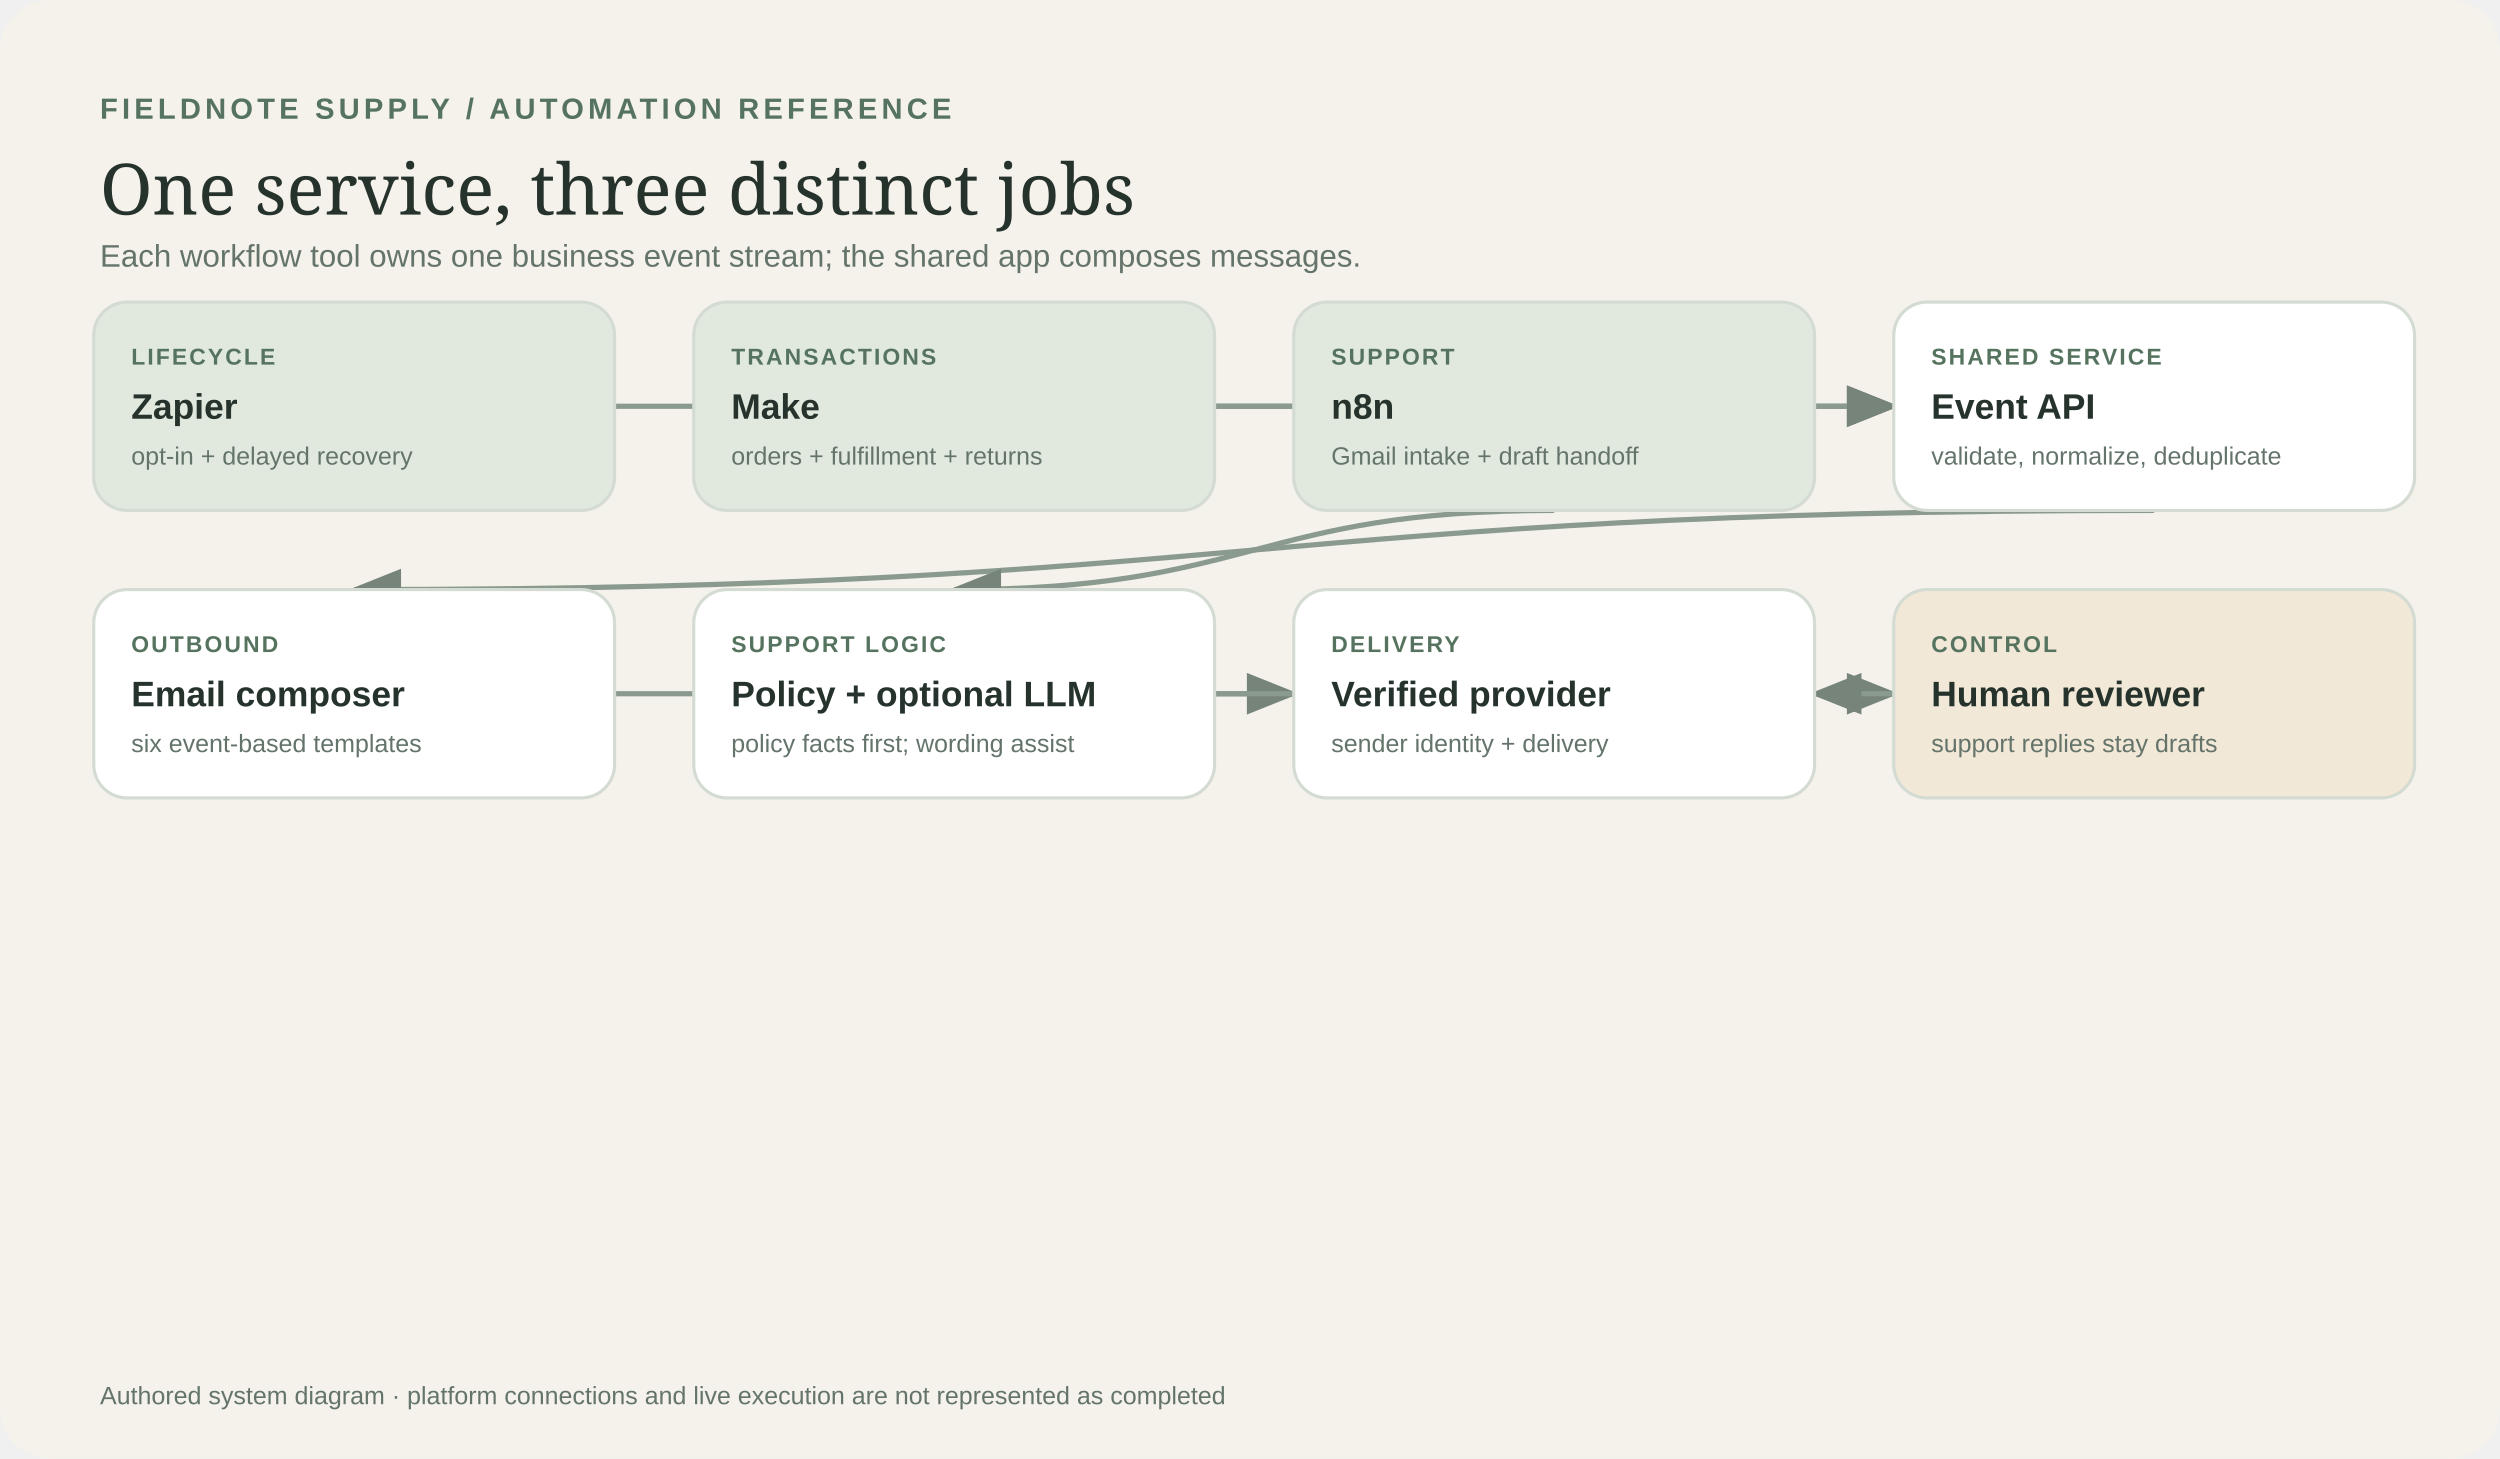
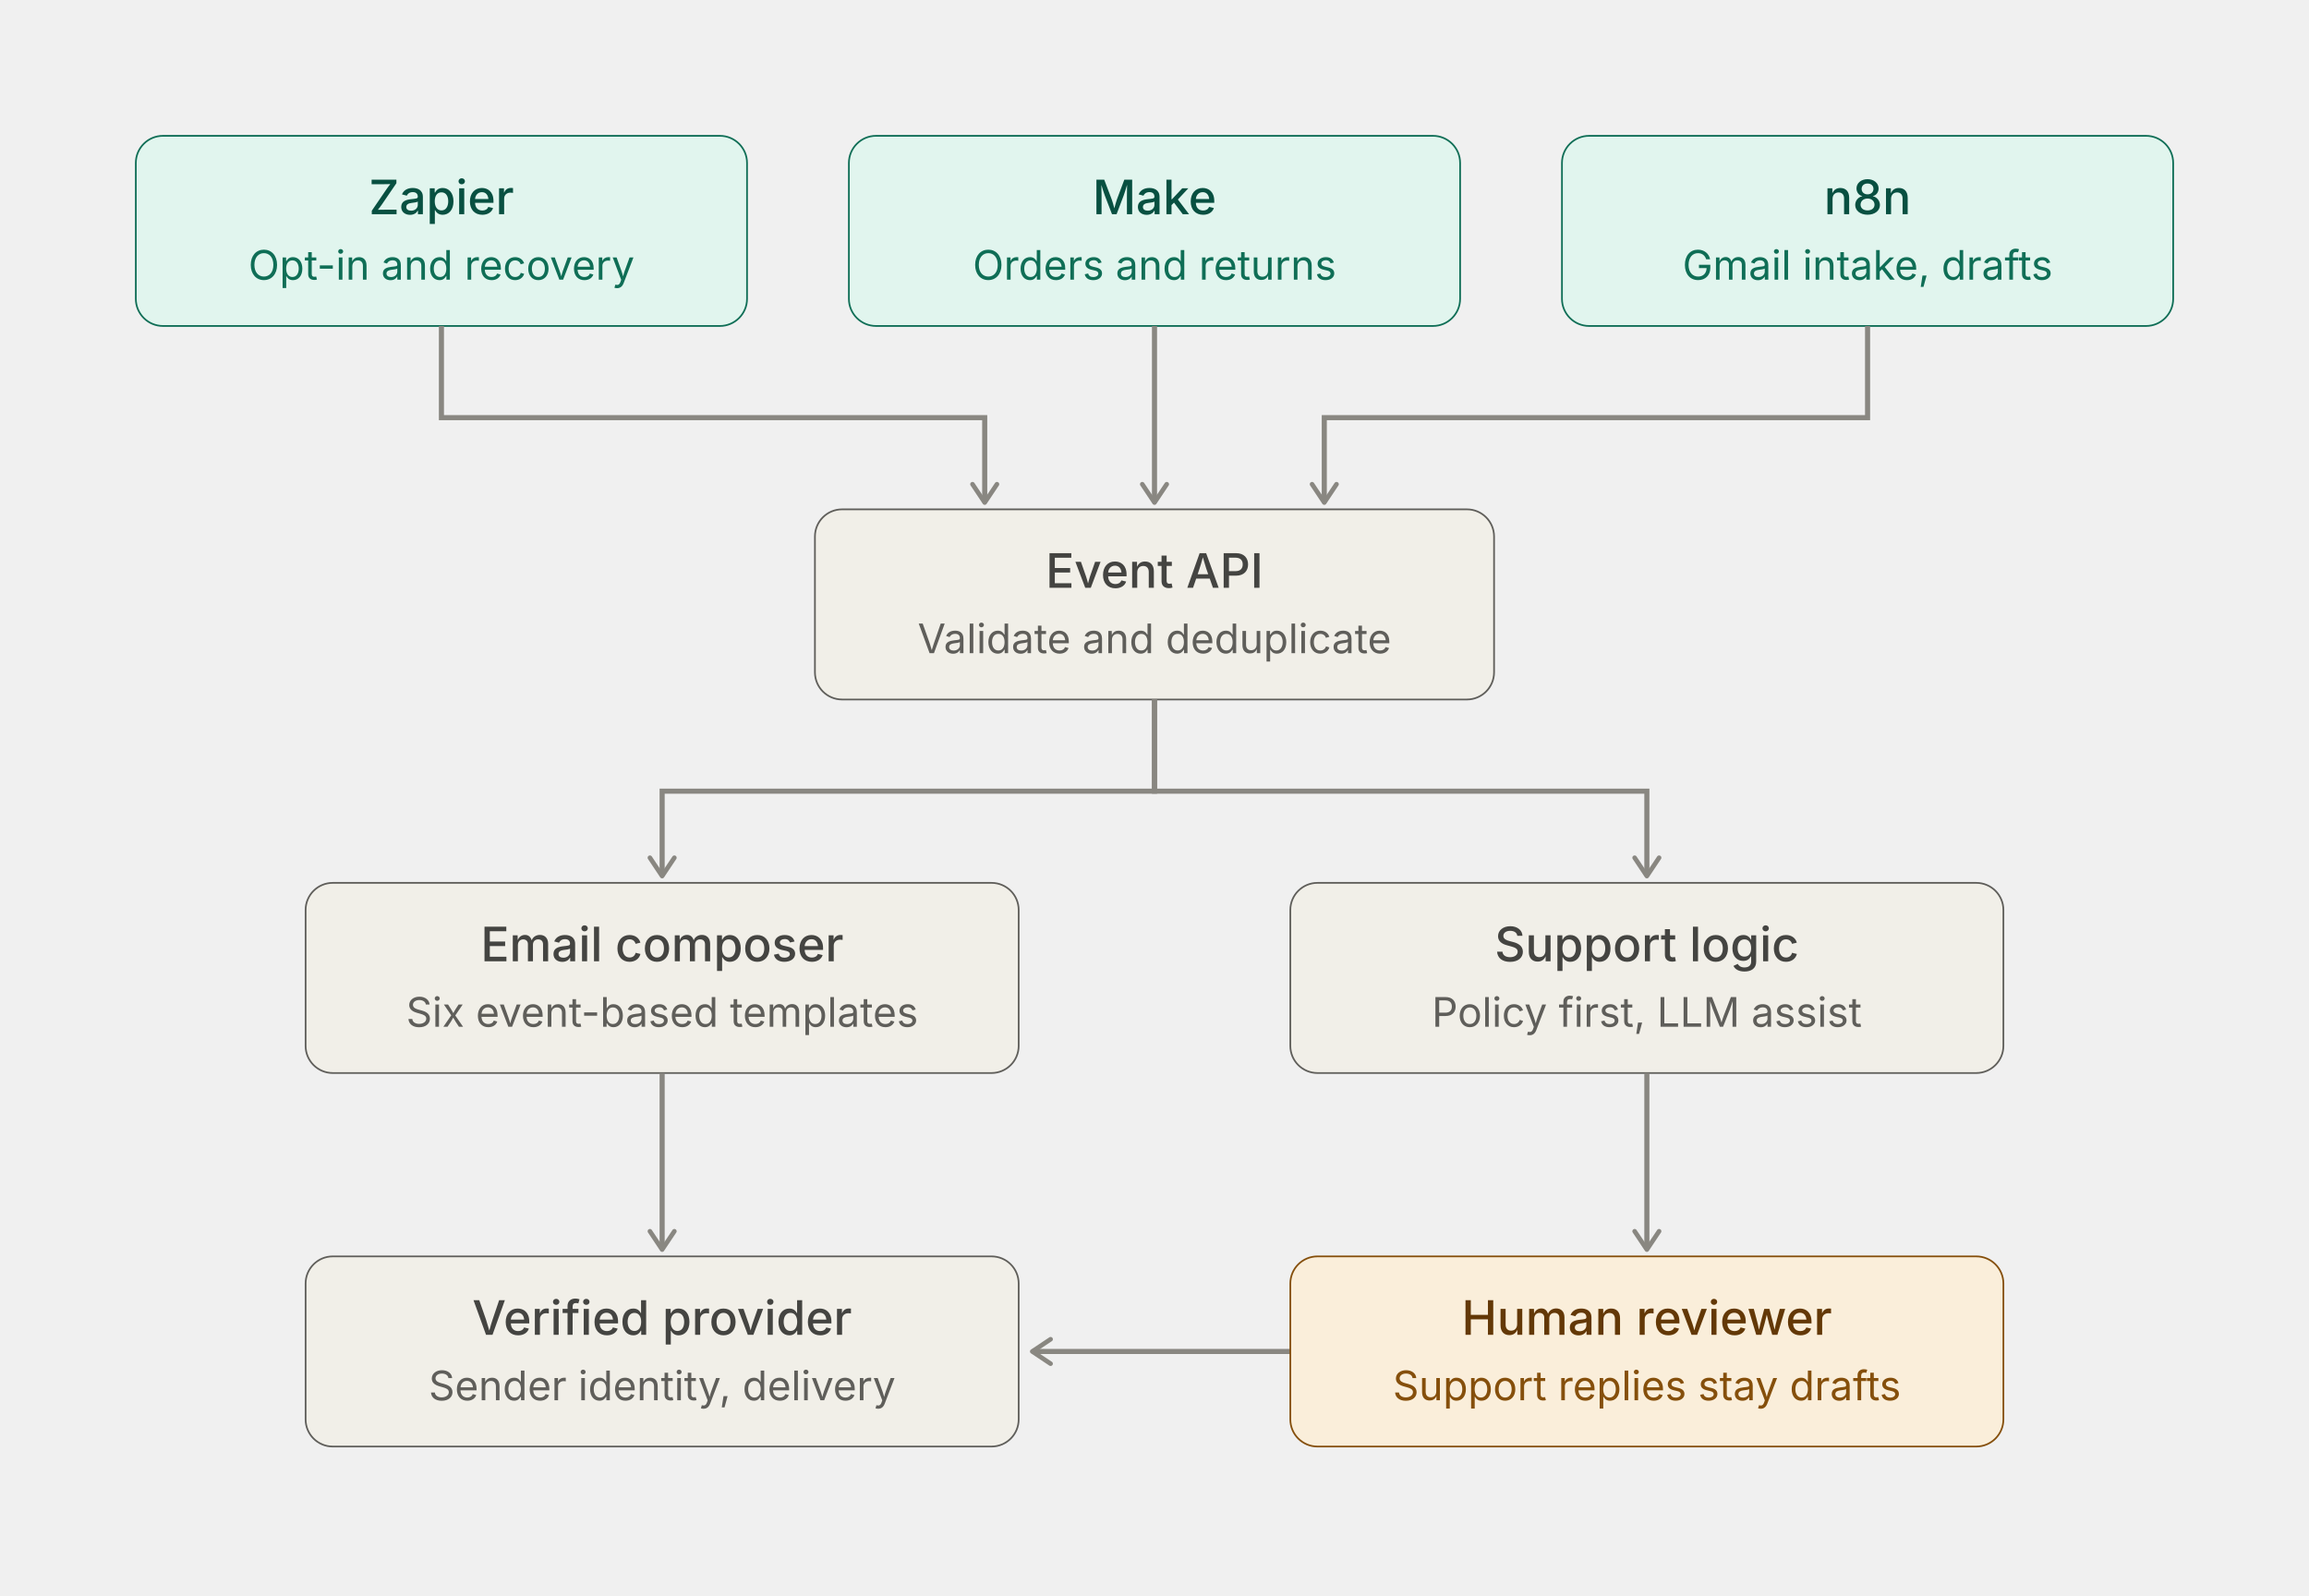
- <svg xmlns="http://www.w3.org/2000/svg" width="1200" height="700" viewBox="0 0 1200 700">
+ <svg xmlns="http://www.w3.org/2000/svg" width="100%" viewBox="0 0 680 470" role="img" style="">
  <defs>
-     <marker id="arrow" markerWidth="10" markerHeight="8" refX="9" refY="4" orient="auto">
-       <path d="M0 0L10 4 0 8Z" fill="#76847a" />
+     <marker id="arrow" viewBox="0 0 10 10" refX="8" refY="5" markerWidth="6" markerHeight="6" orient="auto-start-reverse">
+       <path d="M2 1L8 5L2 9" fill="none" stroke="context-stroke" stroke-width="1.5" stroke-linecap="round" stroke-linejoin="round" style="stroke:#898781;stroke:context-stroke;" />
    </marker>
  </defs>
-   <rect width="1200" height="700" rx="24" fill="#f4f2eb" />
-   <text x="48" y="57" font-family="Arial,sans-serif" font-size="14" font-weight="700" letter-spacing="2" fill="#55735f">FIELDNOTE SUPPLY  /  AUTOMATION REFERENCE</text>
-   <text x="48" y="103" font-family="Georgia,serif" font-size="34" fill="#26332c">One service, three distinct jobs</text>
-   <text x="48" y="128" font-family="Arial,sans-serif" font-size="15" fill="#64746a">Each workflow tool owns one business event stream; the shared app composes messages.</text>
-   <path d="M295 195 C602 195,602 195,909 195" fill="none" stroke="#8a9a8e" stroke-width="2.5" marker-end="url(#arrow)" />
-   <path d="M583 195 C746 195,746 195,909 195" fill="none" stroke="#8a9a8e" stroke-width="2.5" marker-end="url(#arrow)" />
-   <path d="M1034 245 C602 245,602 283,170 283" fill="none" stroke="#8a9a8e" stroke-width="2.5" marker-end="url(#arrow)" />
-   <path d="M295 333 C458 333,458 333,621 333" fill="none" stroke="#8a9a8e" stroke-width="2.5" marker-end="url(#arrow)" />
-   <path d="M746 245 C602 245,602 283,458 283" fill="none" stroke="#8a9a8e" stroke-width="2.5" marker-end="url(#arrow)" />
-   <path d="M583 333 C746 333,746 333,909 333" fill="none" stroke="#8a9a8e" stroke-width="2.5" marker-end="url(#arrow)" />
-   <path d="M909 333 C890 333,890 333,871 333" fill="none" stroke="#8a9a8e" stroke-width="2.5" marker-end="url(#arrow)" />
-   <rect x="45" y="145" width="250" height="100" rx="16" fill="#e1e9df" stroke="#d3dbd2" stroke-width="1.5" />
-   <text x="63" y="175" font-family="Arial,sans-serif" font-size="11" font-weight="700" letter-spacing="1" fill="#55735f">LIFECYCLE</text>
-   <text x="63" y="201" font-family="Arial,sans-serif" font-size="17" font-weight="700" fill="#26332c">Zapier</text>
-   <text x="63" y="223" font-family="Arial,sans-serif" font-size="12" fill="#64746a">opt-in + delayed recovery</text>
-   <rect x="333" y="145" width="250" height="100" rx="16" fill="#e1e9df" stroke="#d3dbd2" stroke-width="1.5" />
-   <text x="351" y="175" font-family="Arial,sans-serif" font-size="11" font-weight="700" letter-spacing="1" fill="#55735f">TRANSACTIONS</text>
-   <text x="351" y="201" font-family="Arial,sans-serif" font-size="17" font-weight="700" fill="#26332c">Make</text>
-   <text x="351" y="223" font-family="Arial,sans-serif" font-size="12" fill="#64746a">orders + fulfillment + returns</text>
-   <rect x="621" y="145" width="250" height="100" rx="16" fill="#e1e9df" stroke="#d3dbd2" stroke-width="1.5" />
-   <text x="639" y="175" font-family="Arial,sans-serif" font-size="11" font-weight="700" letter-spacing="1" fill="#55735f">SUPPORT</text>
-   <text x="639" y="201" font-family="Arial,sans-serif" font-size="17" font-weight="700" fill="#26332c">n8n</text>
-   <text x="639" y="223" font-family="Arial,sans-serif" font-size="12" fill="#64746a">Gmail intake + draft handoff</text>
-   <rect x="909" y="145" width="250" height="100" rx="16" fill="#fff" stroke="#d3dbd2" stroke-width="1.5" />
-   <text x="927" y="175" font-family="Arial,sans-serif" font-size="11" font-weight="700" letter-spacing="1" fill="#55735f">SHARED SERVICE</text>
-   <text x="927" y="201" font-family="Arial,sans-serif" font-size="17" font-weight="700" fill="#26332c">Event API</text>
-   <text x="927" y="223" font-family="Arial,sans-serif" font-size="12" fill="#64746a">validate, normalize, deduplicate</text>
-   <rect x="45" y="283" width="250" height="100" rx="16" fill="#fff" stroke="#d3dbd2" stroke-width="1.5" />
-   <text x="63" y="313" font-family="Arial,sans-serif" font-size="11" font-weight="700" letter-spacing="1" fill="#55735f">OUTBOUND</text>
-   <text x="63" y="339" font-family="Arial,sans-serif" font-size="17" font-weight="700" fill="#26332c">Email composer</text>
-   <text x="63" y="361" font-family="Arial,sans-serif" font-size="12" fill="#64746a">six event-based templates</text>
-   <rect x="333" y="283" width="250" height="100" rx="16" fill="#fff" stroke="#d3dbd2" stroke-width="1.5" />
-   <text x="351" y="313" font-family="Arial,sans-serif" font-size="11" font-weight="700" letter-spacing="1" fill="#55735f">SUPPORT LOGIC</text>
-   <text x="351" y="339" font-family="Arial,sans-serif" font-size="17" font-weight="700" fill="#26332c">Policy + optional LLM</text>
-   <text x="351" y="361" font-family="Arial,sans-serif" font-size="12" fill="#64746a">policy facts first; wording assist</text>
-   <rect x="621" y="283" width="250" height="100" rx="16" fill="#fff" stroke="#d3dbd2" stroke-width="1.5" />
-   <text x="639" y="313" font-family="Arial,sans-serif" font-size="11" font-weight="700" letter-spacing="1" fill="#55735f">DELIVERY</text>
-   <text x="639" y="339" font-family="Arial,sans-serif" font-size="17" font-weight="700" fill="#26332c">Verified provider</text>
-   <text x="639" y="361" font-family="Arial,sans-serif" font-size="12" fill="#64746a">sender identity + delivery</text>
-   <rect x="909" y="283" width="250" height="100" rx="16" fill="#f2e8d8" stroke="#d3dbd2" stroke-width="1.5" />
-   <text x="927" y="313" font-family="Arial,sans-serif" font-size="11" font-weight="700" letter-spacing="1" fill="#55735f">CONTROL</text>
-   <text x="927" y="339" font-family="Arial,sans-serif" font-size="17" font-weight="700" fill="#26332c">Human reviewer</text>
-   <text x="927" y="361" font-family="Arial,sans-serif" font-size="12" fill="#64746a">support replies stay drafts</text>
-   <text x="48" y="674" font-family="Arial,sans-serif" font-size="12" fill="#64746a">Authored system diagram · platform connections and live execution are not represented as completed</text>
+   <g style="fill:rgb(0, 0, 0);stroke:none;color:rgb(11, 11, 11);stroke-width:1px;stroke-linecap:butt;stroke-linejoin:miter;opacity:1;font-family:anthropic-sans, -apple-system, BlinkMacSystemFont, &quot;Segoe UI&quot;, sans-serif;font-size:16px;font-weight:400;text-anchor:start;dominant-baseline:auto">
+     <rect x="40" y="40" width="180" height="56" rx="8" stroke-width="0.5" style="fill:rgb(225, 245, 238);stroke:rgb(15, 110, 86);color:rgb(11, 11, 11);stroke-width:0.5px;stroke-linecap:butt;stroke-linejoin:miter;opacity:1;font-family:anthropic-sans, -apple-system, BlinkMacSystemFont, &quot;Segoe UI&quot;, sans-serif;font-size:16px;font-weight:400;text-anchor:start;dominant-baseline:auto" />
+     <text x="130" y="58" text-anchor="middle" dominant-baseline="central" style="fill:rgb(8, 80, 65);stroke:none;color:rgb(11, 11, 11);stroke-width:1px;stroke-linecap:butt;stroke-linejoin:miter;opacity:1;font-family:anthropic-sans, -apple-system, BlinkMacSystemFont, &quot;Segoe UI&quot;, sans-serif;font-size:14px;font-weight:500;text-anchor:middle;dominant-baseline:central">Zapier</text>
+     <text x="130" y="78" text-anchor="middle" dominant-baseline="central" style="fill:rgb(15, 110, 86);stroke:none;color:rgb(11, 11, 11);stroke-width:1px;stroke-linecap:butt;stroke-linejoin:miter;opacity:1;font-family:anthropic-sans, -apple-system, BlinkMacSystemFont, &quot;Segoe UI&quot;, sans-serif;font-size:12px;font-weight:400;text-anchor:middle;dominant-baseline:central">Opt-in and recovery</text>
+   </g>
+   <g style="fill:rgb(0, 0, 0);stroke:none;color:rgb(11, 11, 11);stroke-width:1px;stroke-linecap:butt;stroke-linejoin:miter;opacity:1;font-family:anthropic-sans, -apple-system, BlinkMacSystemFont, &quot;Segoe UI&quot;, sans-serif;font-size:16px;font-weight:400;text-anchor:start;dominant-baseline:auto">
+     <rect x="250" y="40" width="180" height="56" rx="8" stroke-width="0.5" style="fill:rgb(225, 245, 238);stroke:rgb(15, 110, 86);color:rgb(11, 11, 11);stroke-width:0.5px;stroke-linecap:butt;stroke-linejoin:miter;opacity:1;font-family:anthropic-sans, -apple-system, BlinkMacSystemFont, &quot;Segoe UI&quot;, sans-serif;font-size:16px;font-weight:400;text-anchor:start;dominant-baseline:auto" />
+     <text x="340" y="58" text-anchor="middle" dominant-baseline="central" style="fill:rgb(8, 80, 65);stroke:none;color:rgb(11, 11, 11);stroke-width:1px;stroke-linecap:butt;stroke-linejoin:miter;opacity:1;font-family:anthropic-sans, -apple-system, BlinkMacSystemFont, &quot;Segoe UI&quot;, sans-serif;font-size:14px;font-weight:500;text-anchor:middle;dominant-baseline:central">Make</text>
+     <text x="340" y="78" text-anchor="middle" dominant-baseline="central" style="fill:rgb(15, 110, 86);stroke:none;color:rgb(11, 11, 11);stroke-width:1px;stroke-linecap:butt;stroke-linejoin:miter;opacity:1;font-family:anthropic-sans, -apple-system, BlinkMacSystemFont, &quot;Segoe UI&quot;, sans-serif;font-size:12px;font-weight:400;text-anchor:middle;dominant-baseline:central">Orders and returns</text>
+   </g>
+   <g style="fill:rgb(0, 0, 0);stroke:none;color:rgb(11, 11, 11);stroke-width:1px;stroke-linecap:butt;stroke-linejoin:miter;opacity:1;font-family:anthropic-sans, -apple-system, BlinkMacSystemFont, &quot;Segoe UI&quot;, sans-serif;font-size:16px;font-weight:400;text-anchor:start;dominant-baseline:auto">
+     <rect x="460" y="40" width="180" height="56" rx="8" stroke-width="0.5" style="fill:rgb(225, 245, 238);stroke:rgb(15, 110, 86);color:rgb(11, 11, 11);stroke-width:0.5px;stroke-linecap:butt;stroke-linejoin:miter;opacity:1;font-family:anthropic-sans, -apple-system, BlinkMacSystemFont, &quot;Segoe UI&quot;, sans-serif;font-size:16px;font-weight:400;text-anchor:start;dominant-baseline:auto" />
+     <text x="550" y="58" text-anchor="middle" dominant-baseline="central" style="fill:rgb(8, 80, 65);stroke:none;color:rgb(11, 11, 11);stroke-width:1px;stroke-linecap:butt;stroke-linejoin:miter;opacity:1;font-family:anthropic-sans, -apple-system, BlinkMacSystemFont, &quot;Segoe UI&quot;, sans-serif;font-size:14px;font-weight:500;text-anchor:middle;dominant-baseline:central">n8n</text>
+     <text x="550" y="78" text-anchor="middle" dominant-baseline="central" style="fill:rgb(15, 110, 86);stroke:none;color:rgb(11, 11, 11);stroke-width:1px;stroke-linecap:butt;stroke-linejoin:miter;opacity:1;font-family:anthropic-sans, -apple-system, BlinkMacSystemFont, &quot;Segoe UI&quot;, sans-serif;font-size:12px;font-weight:400;text-anchor:middle;dominant-baseline:central">Gmail intake, drafts</text>
+   </g>
+   <path d="M130 96 V123 H290 V148" fill="none" marker-end="url(#arrow)" style="fill:none;stroke:rgb(137, 135, 129);color:rgb(11, 11, 11);stroke-width:1.5px;stroke-linecap:butt;stroke-linejoin:miter;opacity:1;font-family:anthropic-sans, -apple-system, BlinkMacSystemFont, &quot;Segoe UI&quot;, sans-serif;font-size:16px;font-weight:400;text-anchor:start;dominant-baseline:auto" />
+   <line x1="340" y1="96" x2="340" y2="148" marker-end="url(#arrow)" style="fill:none;stroke:rgb(137, 135, 129);color:rgb(11, 11, 11);stroke-width:1.5px;stroke-linecap:butt;stroke-linejoin:miter;opacity:1;font-family:anthropic-sans, -apple-system, BlinkMacSystemFont, &quot;Segoe UI&quot;, sans-serif;font-size:16px;font-weight:400;text-anchor:start;dominant-baseline:auto" />
+   <path d="M550 96 V123 H390 V148" fill="none" marker-end="url(#arrow)" style="fill:none;stroke:rgb(137, 135, 129);color:rgb(11, 11, 11);stroke-width:1.5px;stroke-linecap:butt;stroke-linejoin:miter;opacity:1;font-family:anthropic-sans, -apple-system, BlinkMacSystemFont, &quot;Segoe UI&quot;, sans-serif;font-size:16px;font-weight:400;text-anchor:start;dominant-baseline:auto" />
+   <g style="fill:rgb(0, 0, 0);stroke:none;color:rgb(11, 11, 11);stroke-width:1px;stroke-linecap:butt;stroke-linejoin:miter;opacity:1;font-family:anthropic-sans, -apple-system, BlinkMacSystemFont, &quot;Segoe UI&quot;, sans-serif;font-size:16px;font-weight:400;text-anchor:start;dominant-baseline:auto">
+     <rect x="240" y="150" width="200" height="56" rx="8" stroke-width="0.5" style="fill:rgb(241, 239, 232);stroke:rgb(95, 94, 90);color:rgb(11, 11, 11);stroke-width:0.5px;stroke-linecap:butt;stroke-linejoin:miter;opacity:1;font-family:anthropic-sans, -apple-system, BlinkMacSystemFont, &quot;Segoe UI&quot;, sans-serif;font-size:16px;font-weight:400;text-anchor:start;dominant-baseline:auto" />
+     <text x="340" y="168" text-anchor="middle" dominant-baseline="central" style="fill:rgb(68, 68, 65);stroke:none;color:rgb(11, 11, 11);stroke-width:1px;stroke-linecap:butt;stroke-linejoin:miter;opacity:1;font-family:anthropic-sans, -apple-system, BlinkMacSystemFont, &quot;Segoe UI&quot;, sans-serif;font-size:14px;font-weight:500;text-anchor:middle;dominant-baseline:central">Event API</text>
+     <text x="340" y="188" text-anchor="middle" dominant-baseline="central" style="fill:rgb(95, 94, 90);stroke:none;color:rgb(11, 11, 11);stroke-width:1px;stroke-linecap:butt;stroke-linejoin:miter;opacity:1;font-family:anthropic-sans, -apple-system, BlinkMacSystemFont, &quot;Segoe UI&quot;, sans-serif;font-size:12px;font-weight:400;text-anchor:middle;dominant-baseline:central">Validate and deduplicate</text>
+   </g>
+   <path d="M340 206 V233 H195 V258" fill="none" marker-end="url(#arrow)" style="fill:none;stroke:rgb(137, 135, 129);color:rgb(11, 11, 11);stroke-width:1.5px;stroke-linecap:butt;stroke-linejoin:miter;opacity:1;font-family:anthropic-sans, -apple-system, BlinkMacSystemFont, &quot;Segoe UI&quot;, sans-serif;font-size:16px;font-weight:400;text-anchor:start;dominant-baseline:auto" />
+   <path d="M340 206 V233 H485 V258" fill="none" marker-end="url(#arrow)" style="fill:none;stroke:rgb(137, 135, 129);color:rgb(11, 11, 11);stroke-width:1.5px;stroke-linecap:butt;stroke-linejoin:miter;opacity:1;font-family:anthropic-sans, -apple-system, BlinkMacSystemFont, &quot;Segoe UI&quot;, sans-serif;font-size:16px;font-weight:400;text-anchor:start;dominant-baseline:auto" />
+   <g style="fill:rgb(0, 0, 0);stroke:none;color:rgb(11, 11, 11);stroke-width:1px;stroke-linecap:butt;stroke-linejoin:miter;opacity:1;font-family:anthropic-sans, -apple-system, BlinkMacSystemFont, &quot;Segoe UI&quot;, sans-serif;font-size:16px;font-weight:400;text-anchor:start;dominant-baseline:auto">
+     <rect x="90" y="260" width="210" height="56" rx="8" stroke-width="0.5" style="fill:rgb(241, 239, 232);stroke:rgb(95, 94, 90);color:rgb(11, 11, 11);stroke-width:0.5px;stroke-linecap:butt;stroke-linejoin:miter;opacity:1;font-family:anthropic-sans, -apple-system, BlinkMacSystemFont, &quot;Segoe UI&quot;, sans-serif;font-size:16px;font-weight:400;text-anchor:start;dominant-baseline:auto" />
+     <text x="195" y="278" text-anchor="middle" dominant-baseline="central" style="fill:rgb(68, 68, 65);stroke:none;color:rgb(11, 11, 11);stroke-width:1px;stroke-linecap:butt;stroke-linejoin:miter;opacity:1;font-family:anthropic-sans, -apple-system, BlinkMacSystemFont, &quot;Segoe UI&quot;, sans-serif;font-size:14px;font-weight:500;text-anchor:middle;dominant-baseline:central">Email composer</text>
+     <text x="195" y="298" text-anchor="middle" dominant-baseline="central" style="fill:rgb(95, 94, 90);stroke:none;color:rgb(11, 11, 11);stroke-width:1px;stroke-linecap:butt;stroke-linejoin:miter;opacity:1;font-family:anthropic-sans, -apple-system, BlinkMacSystemFont, &quot;Segoe UI&quot;, sans-serif;font-size:12px;font-weight:400;text-anchor:middle;dominant-baseline:central">Six event-based templates</text>
+   </g>
+   <g style="fill:rgb(0, 0, 0);stroke:none;color:rgb(11, 11, 11);stroke-width:1px;stroke-linecap:butt;stroke-linejoin:miter;opacity:1;font-family:anthropic-sans, -apple-system, BlinkMacSystemFont, &quot;Segoe UI&quot;, sans-serif;font-size:16px;font-weight:400;text-anchor:start;dominant-baseline:auto">
+     <rect x="380" y="260" width="210" height="56" rx="8" stroke-width="0.5" style="fill:rgb(241, 239, 232);stroke:rgb(95, 94, 90);color:rgb(11, 11, 11);stroke-width:0.5px;stroke-linecap:butt;stroke-linejoin:miter;opacity:1;font-family:anthropic-sans, -apple-system, BlinkMacSystemFont, &quot;Segoe UI&quot;, sans-serif;font-size:16px;font-weight:400;text-anchor:start;dominant-baseline:auto" />
+     <text x="485" y="278" text-anchor="middle" dominant-baseline="central" style="fill:rgb(68, 68, 65);stroke:none;color:rgb(11, 11, 11);stroke-width:1px;stroke-linecap:butt;stroke-linejoin:miter;opacity:1;font-family:anthropic-sans, -apple-system, BlinkMacSystemFont, &quot;Segoe UI&quot;, sans-serif;font-size:14px;font-weight:500;text-anchor:middle;dominant-baseline:central">Support logic</text>
+     <text x="485" y="298" text-anchor="middle" dominant-baseline="central" style="fill:rgb(95, 94, 90);stroke:none;color:rgb(11, 11, 11);stroke-width:1px;stroke-linecap:butt;stroke-linejoin:miter;opacity:1;font-family:anthropic-sans, -apple-system, BlinkMacSystemFont, &quot;Segoe UI&quot;, sans-serif;font-size:12px;font-weight:400;text-anchor:middle;dominant-baseline:central">Policy first, LLM assist</text>
+   </g>
+   <line x1="195" y1="316" x2="195" y2="368" marker-end="url(#arrow)" style="fill:none;stroke:rgb(137, 135, 129);color:rgb(11, 11, 11);stroke-width:1.5px;stroke-linecap:butt;stroke-linejoin:miter;opacity:1;font-family:anthropic-sans, -apple-system, BlinkMacSystemFont, &quot;Segoe UI&quot;, sans-serif;font-size:16px;font-weight:400;text-anchor:start;dominant-baseline:auto" />
+   <line x1="485" y1="316" x2="485" y2="368" marker-end="url(#arrow)" style="fill:none;stroke:rgb(137, 135, 129);color:rgb(11, 11, 11);stroke-width:1.5px;stroke-linecap:butt;stroke-linejoin:miter;opacity:1;font-family:anthropic-sans, -apple-system, BlinkMacSystemFont, &quot;Segoe UI&quot;, sans-serif;font-size:16px;font-weight:400;text-anchor:start;dominant-baseline:auto" />
+   <line x1="380" y1="398" x2="304" y2="398" marker-end="url(#arrow)" style="fill:none;stroke:rgb(137, 135, 129);color:rgb(11, 11, 11);stroke-width:1.5px;stroke-linecap:butt;stroke-linejoin:miter;opacity:1;font-family:anthropic-sans, -apple-system, BlinkMacSystemFont, &quot;Segoe UI&quot;, sans-serif;font-size:16px;font-weight:400;text-anchor:start;dominant-baseline:auto" />
+   <g style="fill:rgb(0, 0, 0);stroke:none;color:rgb(11, 11, 11);stroke-width:1px;stroke-linecap:butt;stroke-linejoin:miter;opacity:1;font-family:anthropic-sans, -apple-system, BlinkMacSystemFont, &quot;Segoe UI&quot;, sans-serif;font-size:16px;font-weight:400;text-anchor:start;dominant-baseline:auto">
+     <rect x="90" y="370" width="210" height="56" rx="8" stroke-width="0.5" style="fill:rgb(241, 239, 232);stroke:rgb(95, 94, 90);color:rgb(11, 11, 11);stroke-width:0.5px;stroke-linecap:butt;stroke-linejoin:miter;opacity:1;font-family:anthropic-sans, -apple-system, BlinkMacSystemFont, &quot;Segoe UI&quot;, sans-serif;font-size:16px;font-weight:400;text-anchor:start;dominant-baseline:auto" />
+     <text x="195" y="388" text-anchor="middle" dominant-baseline="central" style="fill:rgb(68, 68, 65);stroke:none;color:rgb(11, 11, 11);stroke-width:1px;stroke-linecap:butt;stroke-linejoin:miter;opacity:1;font-family:anthropic-sans, -apple-system, BlinkMacSystemFont, &quot;Segoe UI&quot;, sans-serif;font-size:14px;font-weight:500;text-anchor:middle;dominant-baseline:central">Verified provider</text>
+     <text x="195" y="408" text-anchor="middle" dominant-baseline="central" style="fill:rgb(95, 94, 90);stroke:none;color:rgb(11, 11, 11);stroke-width:1px;stroke-linecap:butt;stroke-linejoin:miter;opacity:1;font-family:anthropic-sans, -apple-system, BlinkMacSystemFont, &quot;Segoe UI&quot;, sans-serif;font-size:12px;font-weight:400;text-anchor:middle;dominant-baseline:central">Sender identity, delivery</text>
+   </g>
+   <g style="fill:rgb(0, 0, 0);stroke:none;color:rgb(11, 11, 11);stroke-width:1px;stroke-linecap:butt;stroke-linejoin:miter;opacity:1;font-family:anthropic-sans, -apple-system, BlinkMacSystemFont, &quot;Segoe UI&quot;, sans-serif;font-size:16px;font-weight:400;text-anchor:start;dominant-baseline:auto">
+     <rect x="380" y="370" width="210" height="56" rx="8" stroke-width="0.5" style="fill:rgb(250, 238, 218);stroke:rgb(133, 79, 11);color:rgb(11, 11, 11);stroke-width:0.5px;stroke-linecap:butt;stroke-linejoin:miter;opacity:1;font-family:anthropic-sans, -apple-system, BlinkMacSystemFont, &quot;Segoe UI&quot;, sans-serif;font-size:16px;font-weight:400;text-anchor:start;dominant-baseline:auto" />
+     <text x="485" y="388" text-anchor="middle" dominant-baseline="central" style="fill:rgb(99, 56, 6);stroke:none;color:rgb(11, 11, 11);stroke-width:1px;stroke-linecap:butt;stroke-linejoin:miter;opacity:1;font-family:anthropic-sans, -apple-system, BlinkMacSystemFont, &quot;Segoe UI&quot;, sans-serif;font-size:14px;font-weight:500;text-anchor:middle;dominant-baseline:central">Human reviewer</text>
+     <text x="485" y="408" text-anchor="middle" dominant-baseline="central" style="fill:rgb(133, 79, 11);stroke:none;color:rgb(11, 11, 11);stroke-width:1px;stroke-linecap:butt;stroke-linejoin:miter;opacity:1;font-family:anthropic-sans, -apple-system, BlinkMacSystemFont, &quot;Segoe UI&quot;, sans-serif;font-size:12px;font-weight:400;text-anchor:middle;dominant-baseline:central">Support replies stay drafts</text>
+   </g>
</svg>
